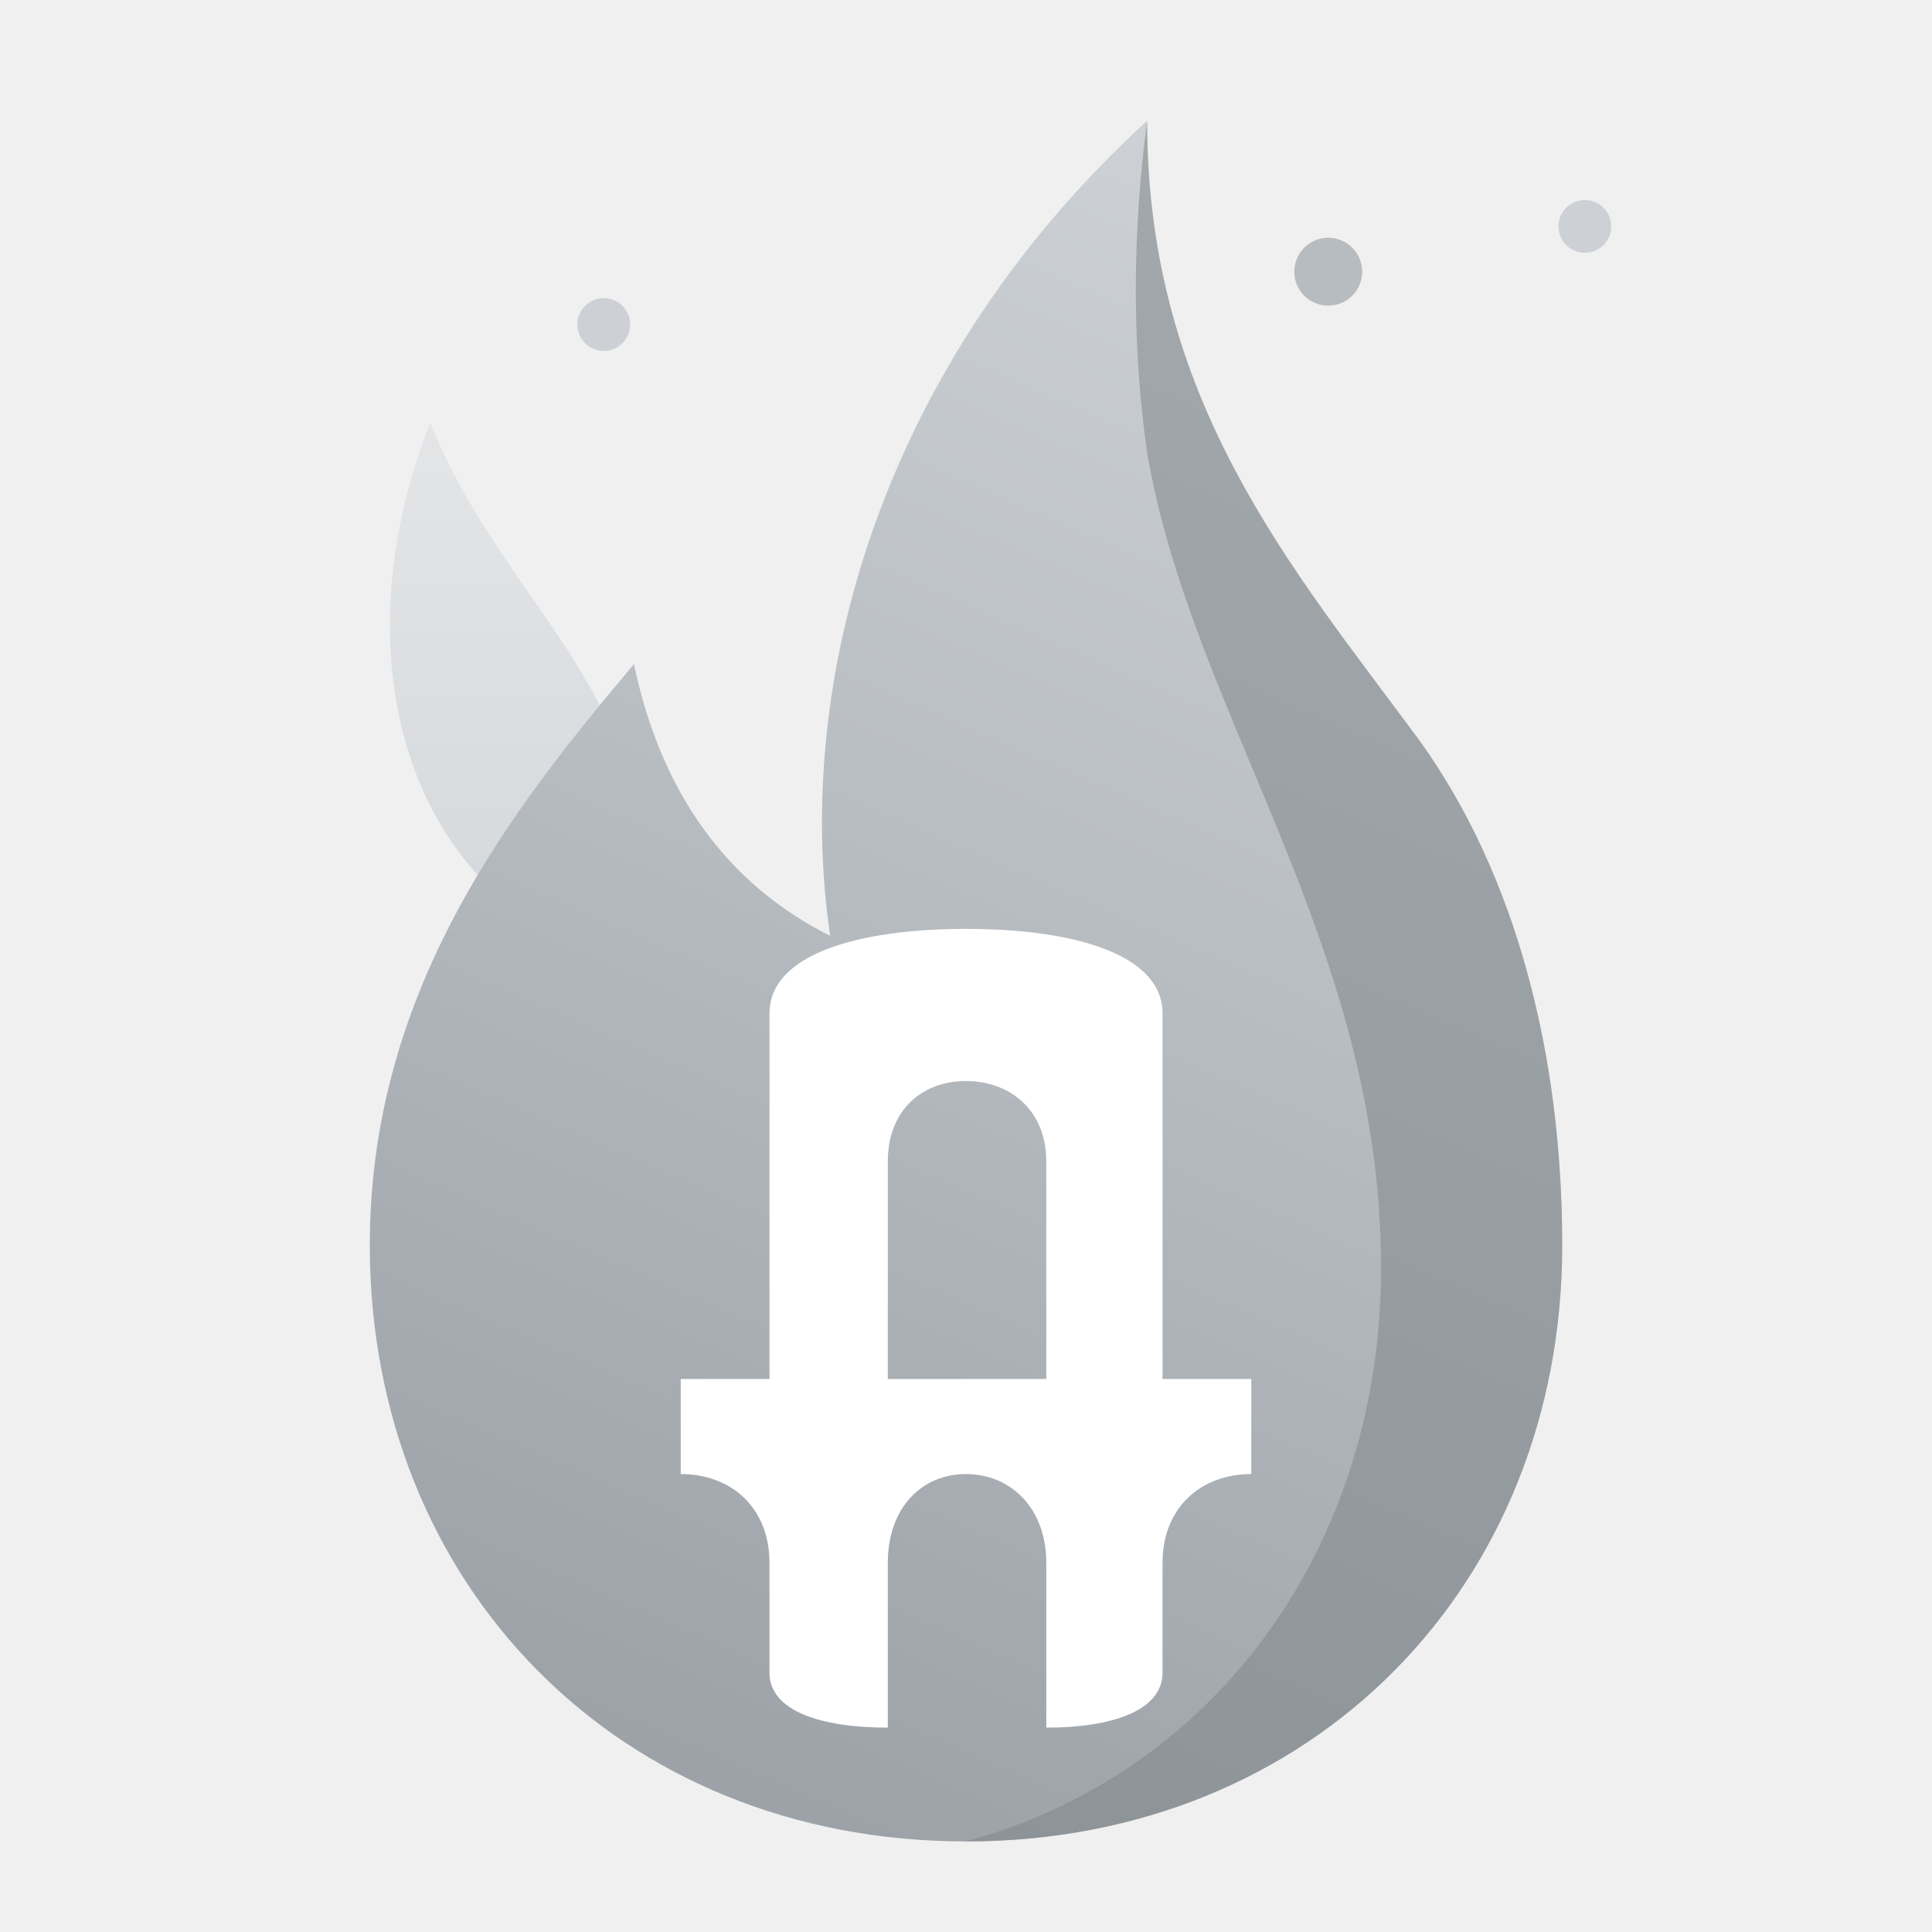
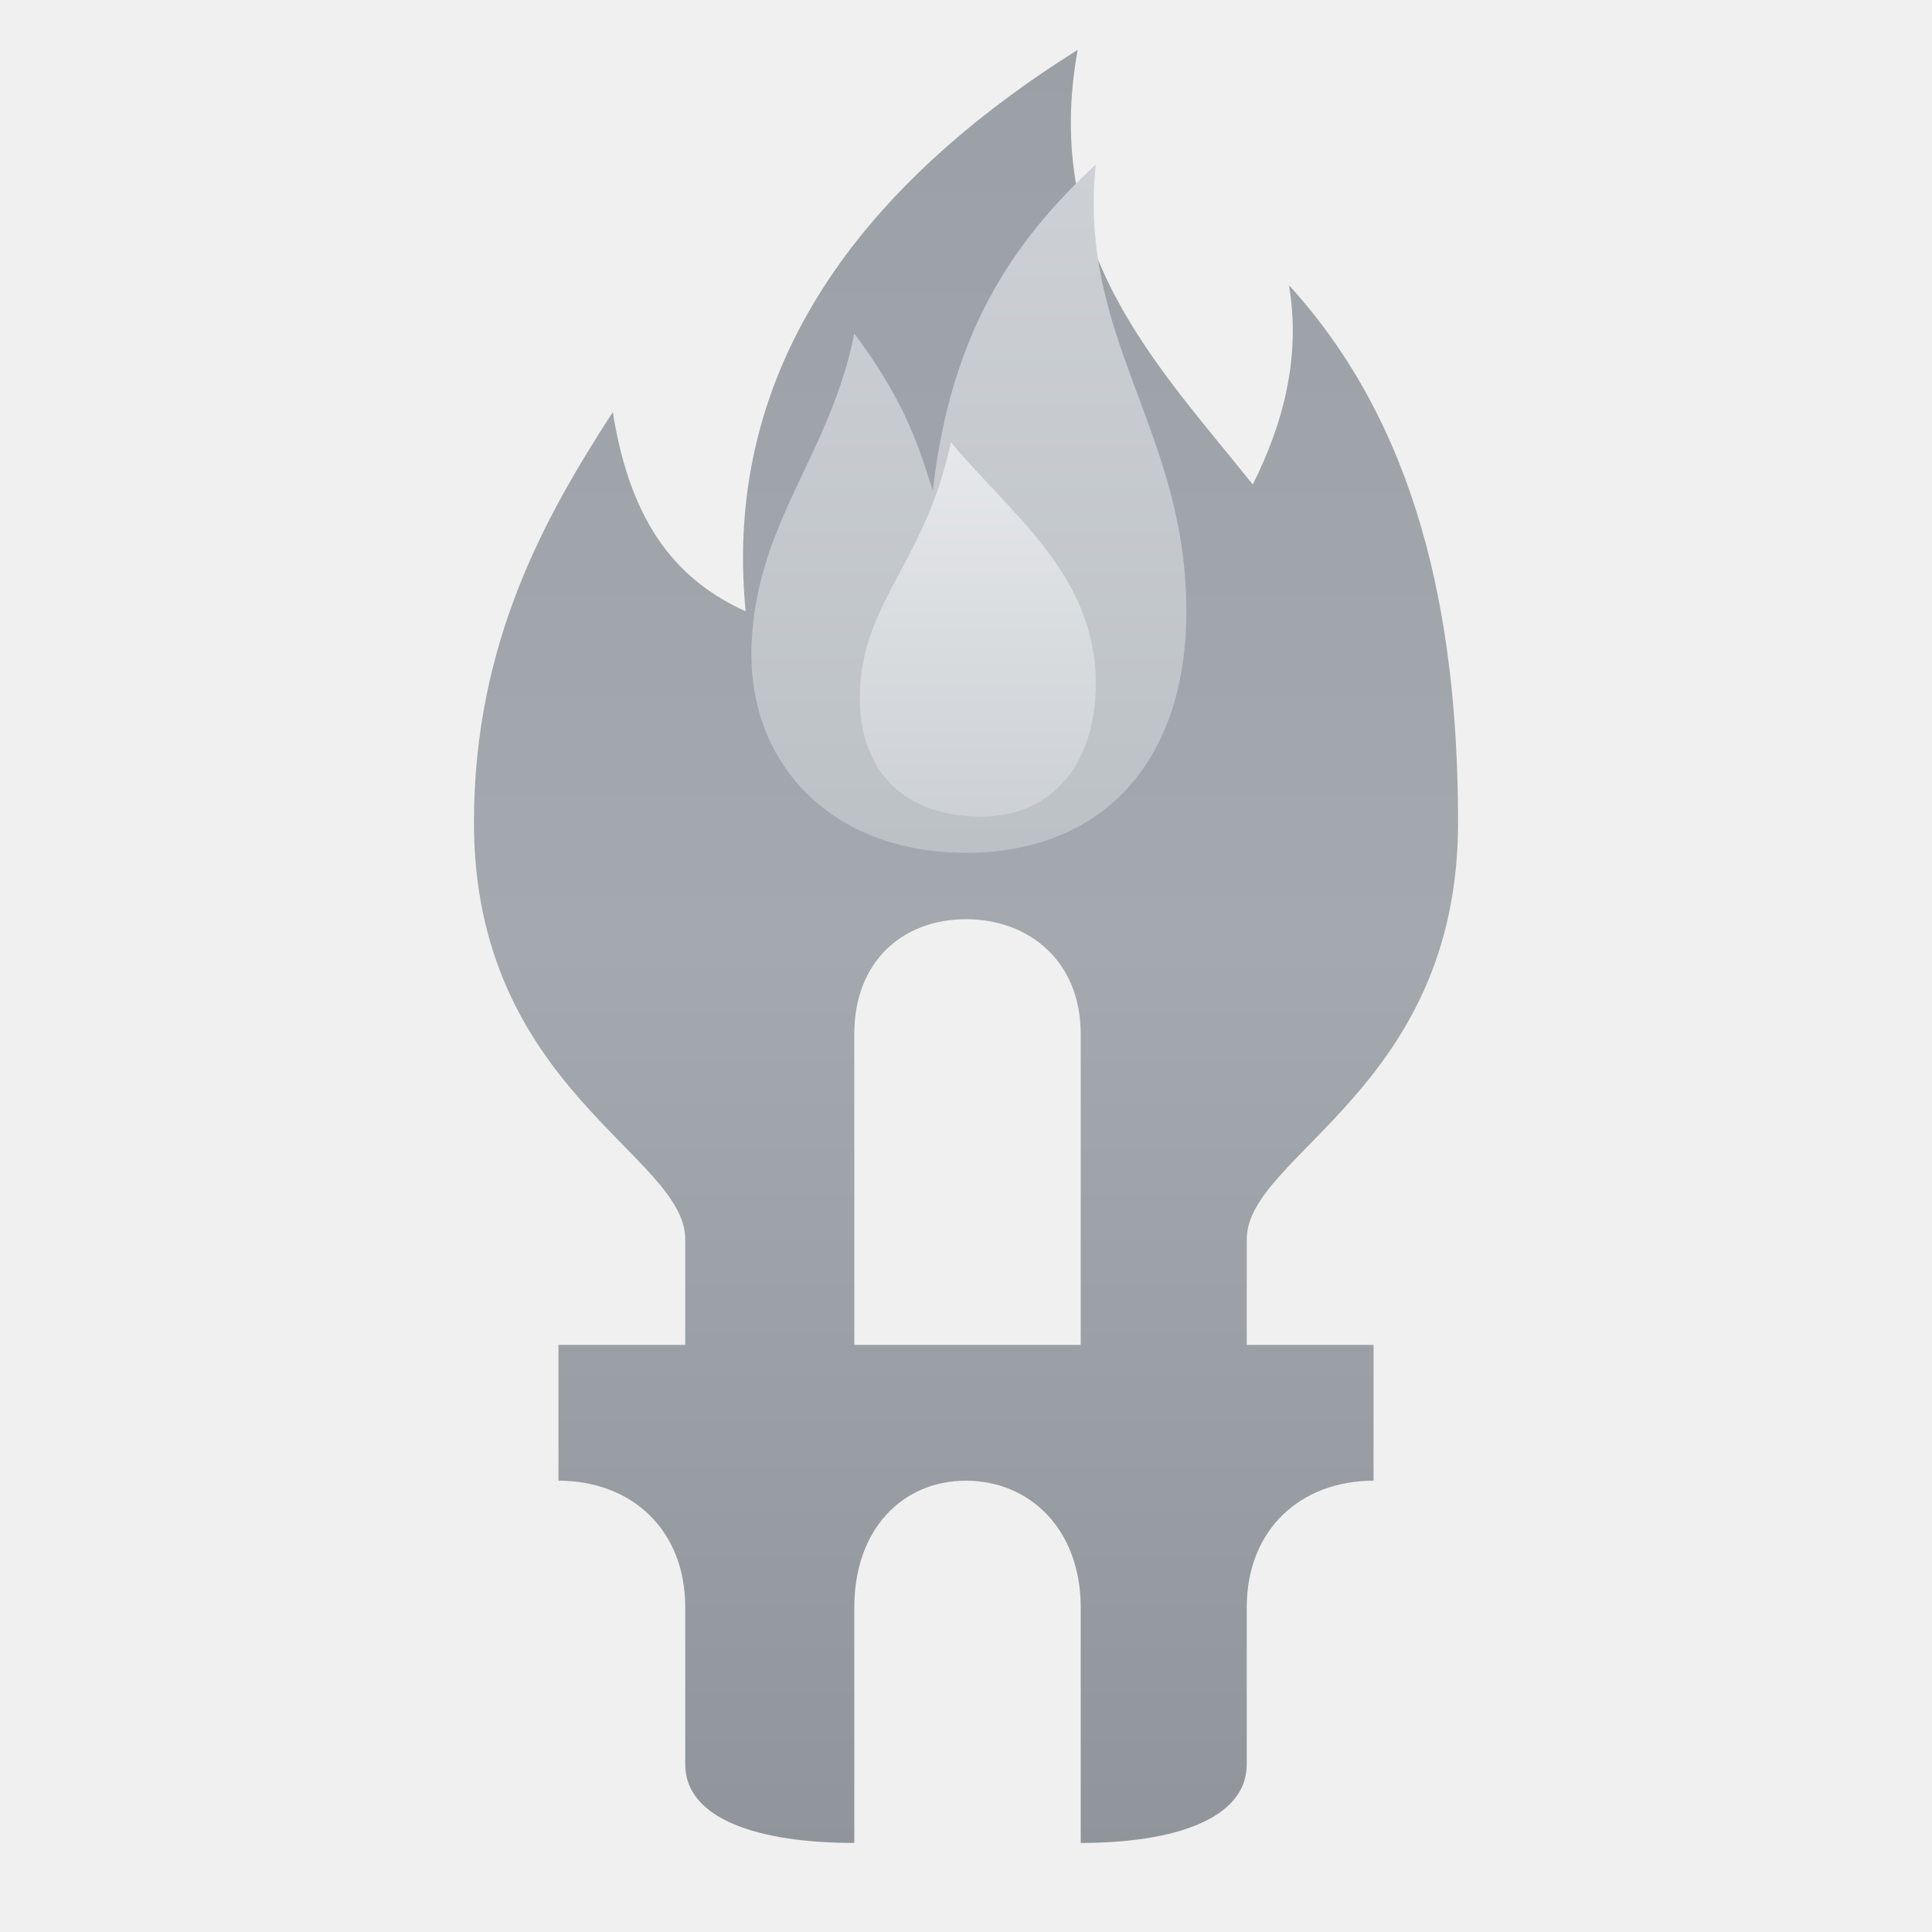
<svg xmlns="http://www.w3.org/2000/svg" viewBox="0 0 512 512" width="512" height="512">
  <defs>
-     <linearGradient id="api" x1="0.3" y1="1" x2="0.6" y2="0">
-       <stop offset="0" stop-color="#9AA0A6" />
-       <stop offset="0.55" stop-color="#B7BCC1" />
+     <linearGradient id="luar" x1="0" y1="1" x2="0" y2="0">
+       <stop offset="0" stop-color="#8F959B" />
+       <stop offset="0.5" stop-color="#A3A9AE" />
+       <stop offset="1" stop-color="#9AA0A6" />
+     </linearGradient>
+     <linearGradient id="tengah" x1="0" y1="1" x2="0" y2="0">
+       <stop offset="0" stop-color="#BCC1C5" />
      <stop offset="1" stop-color="#CDD1D5" />
    </linearGradient>
-     <linearGradient id="lidah" x1="0" y1="1" x2="0" y2="0">
-       <stop offset="0" stop-color="#D5D8DB" />
-       <stop offset="1" stop-color="#E3E5E7" />
+     <linearGradient id="inti" x1="0" y1="1" x2="0" y2="0">
+       <stop offset="0" stop-color="#CDD1D5" />
+       <stop offset="1" stop-color="#E6E8EA" />
    </linearGradient>
  </defs>
-   <path d="M150,250 C104,226 92,168 114,112 C130,152 160,174 168,212 C171,230 164,244 150,250 Z" fill="url(#lidah)" />
-   <circle cx="352" cy="72" r="9" fill="#B7BCC1" />
-   <circle cx="420" cy="60" r="7" fill="#CDD1D5" />
-   <circle cx="160" cy="86" r="7" fill="#CDD1D5" />
-   <path d="M256,488 C164,488 98,420 98,330 C98,262 136,214 168,176 C176,214 196,236 220,248 C210,180 234,96 304,32 C304,106 342,150 376,196 C402,232 414,280 414,330 C414,420 348,488 256,488 Z" fill="url(#api)" />
-   <path d="M304,32 C304,106 342,150 376,196 C402,232 414,280 414,330 C414,420 348,488 256,488 C322,470 366,410 366,336 C366,250 316,190 304,120 C300,92 300,62 304,32 Z" fill="#80868B" opacity="0.55" />
-   <g transform="translate(256,352) scale(0.56) translate(-135,-189)">
-     <path fill="#FFFFFF" fill-rule="evenodd" d="M42,40 C42,12 84,0 135,0 C186,0 228,12 228,40 L228,213 L270,213 L270,258 C246,258 228,274 228,300 L228,352 C228,370 204,378 173,378 L173,300 C173,274 156,258 135,258 C114,258 98,274 98,300 L98,378 C66,378 42,370 42,352 L42,300 C42,274 24,258 0,258 L0,213 L42,213 Z M98,213 L173,213 L173,110 C173,86 156,72 135,72 C114,72 98,86 98,110 Z" />
+   <g transform="translate(148,186) scale(0.8)">
+     <path fill="url(#luar)" fill-rule="evenodd" d="M42,213 L42,178 C42,150 -28,128 -28,40 C-28,-20 -4,-62 18,-96 C24,-58 40,-40 62,-30 C54,-112 102,-172 172,-216 C160,-150 198,-112 230,-72 C240,-92 246,-114 242,-138 C284,-92 298,-30 298,40 C298,128 228,150 228,178 L228,213 L270,213 L270,258 C246,258 228,274 228,300 L228,352 C228,370 204,378 173,378 L173,300 C173,274 156,258 135,258 C114,258 98,274 98,300 L98,378 C66,378 42,370 42,352 L42,300 C42,274 24,258 0,258 L0,213 Z M98,213 L173,213 L173,110 C173,86 156,72 135,72 C114,72 98,86 98,110 Z" />
+     <path fill="url(#tengah)" d="M135,50 C90,50 62,20 64,-20 C66,-60 90,-82 98,-122 C116,-98 120,-82 124,-70 C130,-122 150,-152 178,-178 C172,-120 208,-90 208,-30 C208,20 180,50 135,50 Z" />
+     <path fill="url(#inti)" d="M140,38 C112,38 98,20 100,-6 C102,-34 122,-48 130,-86 C150,-62 178,-42 178,-6 C178,20 164,38 140,38 Z" />
  </g>
</svg>
